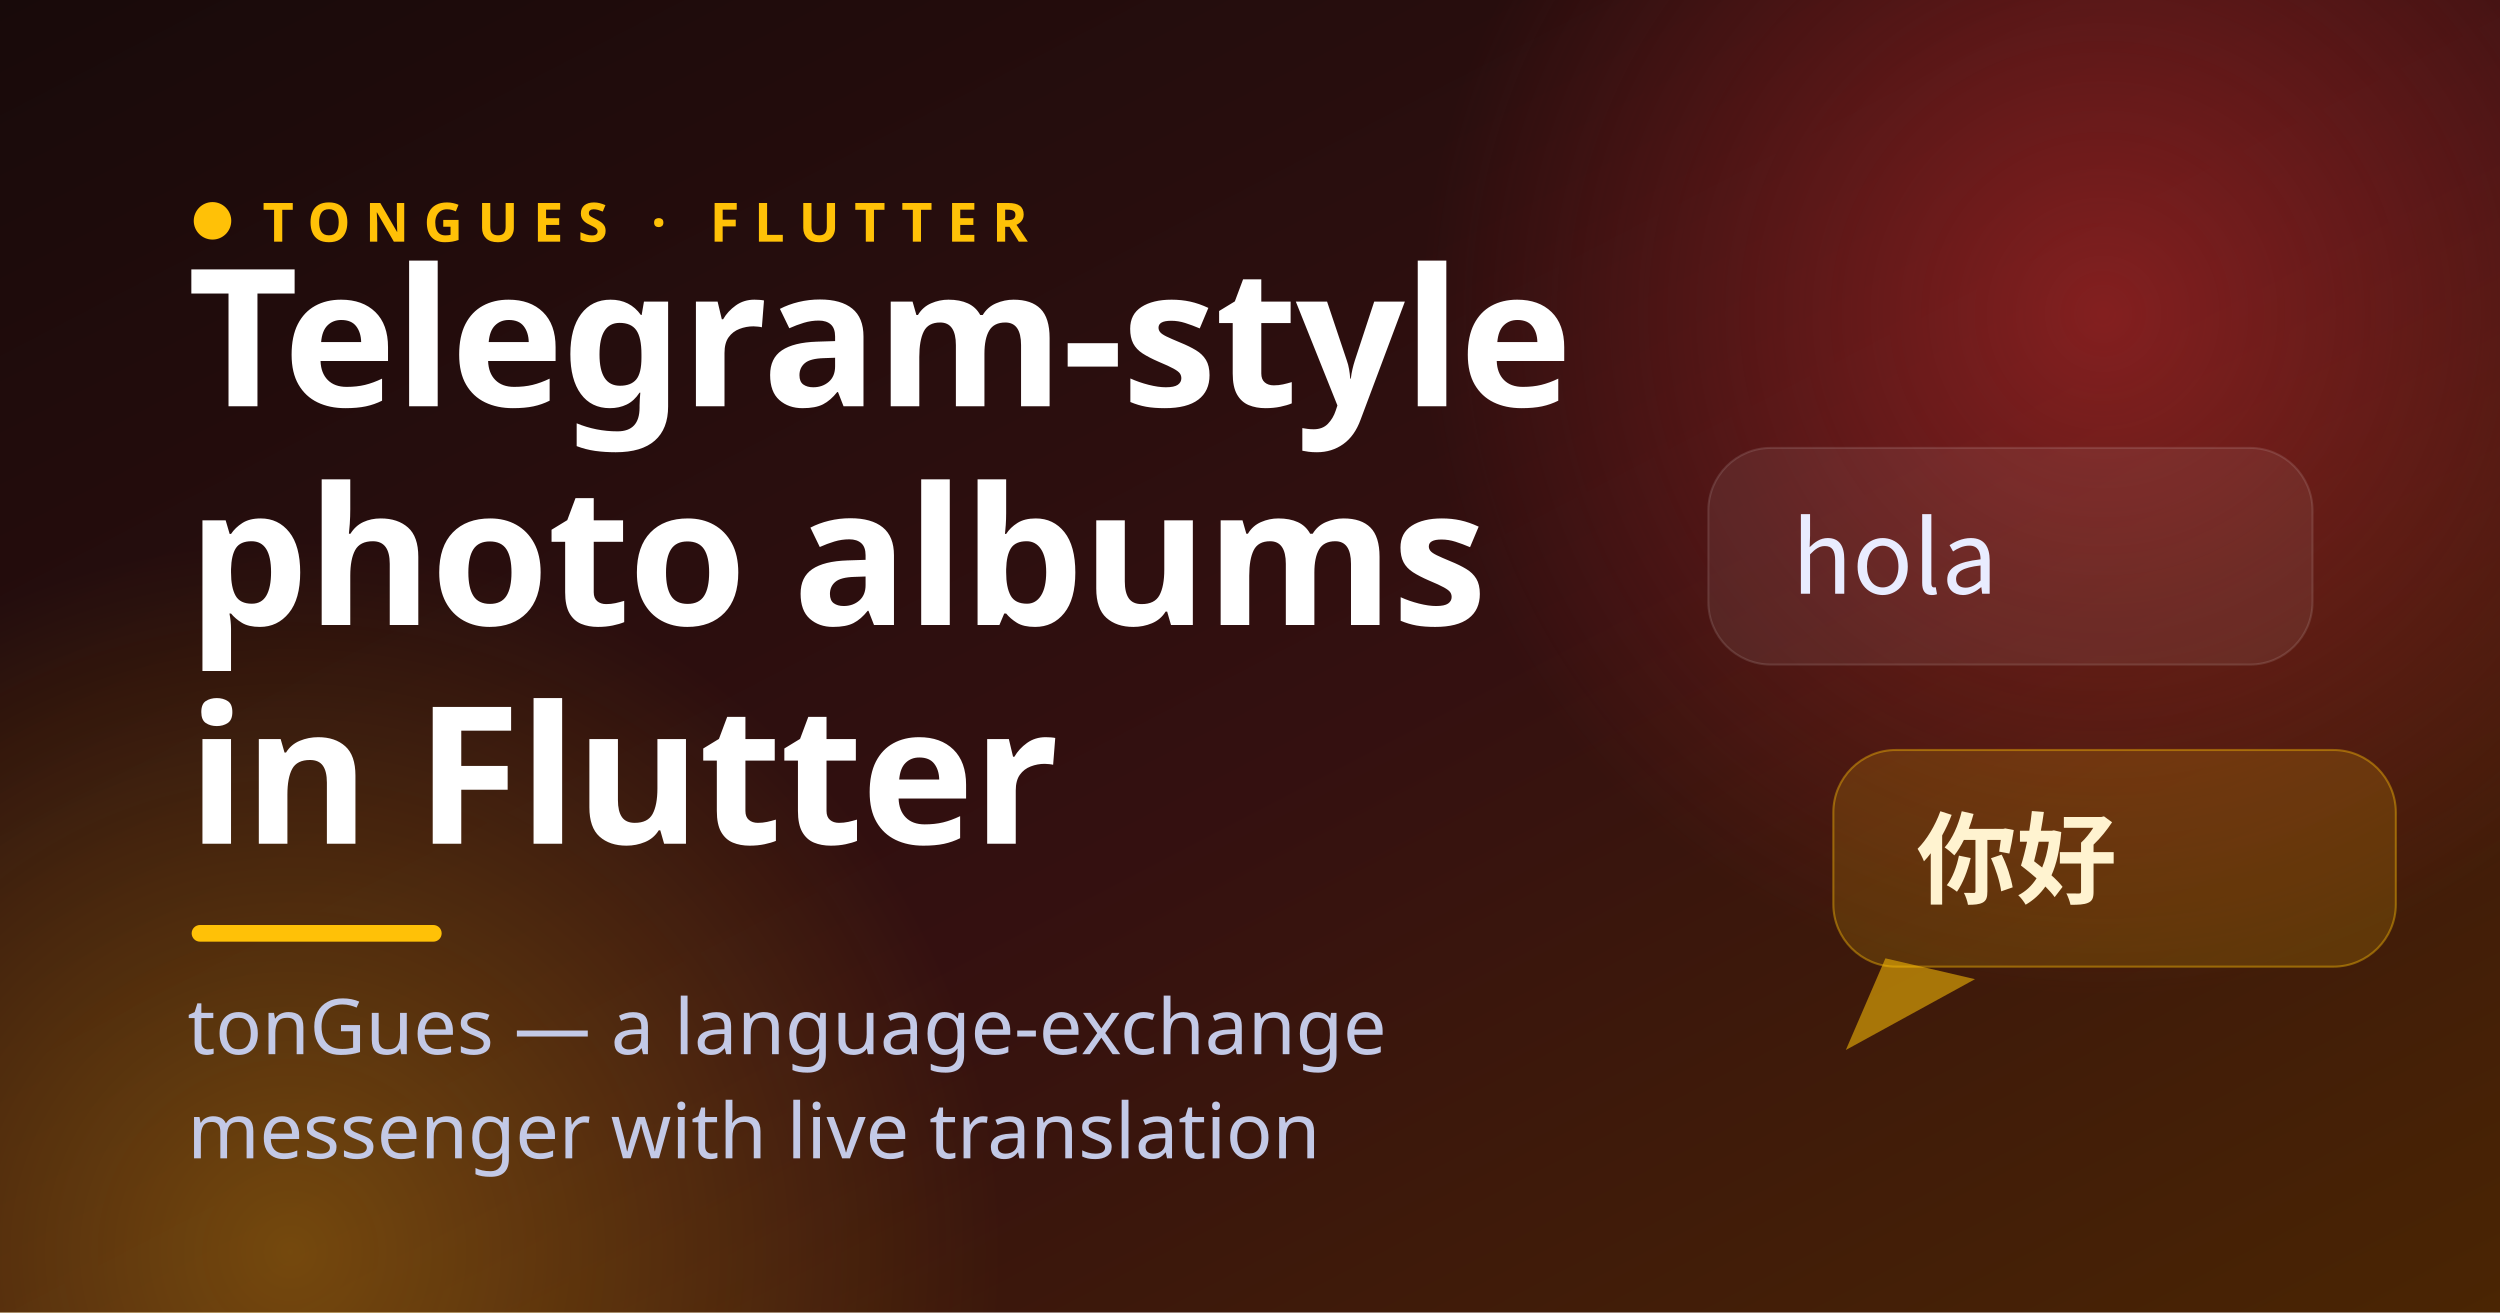
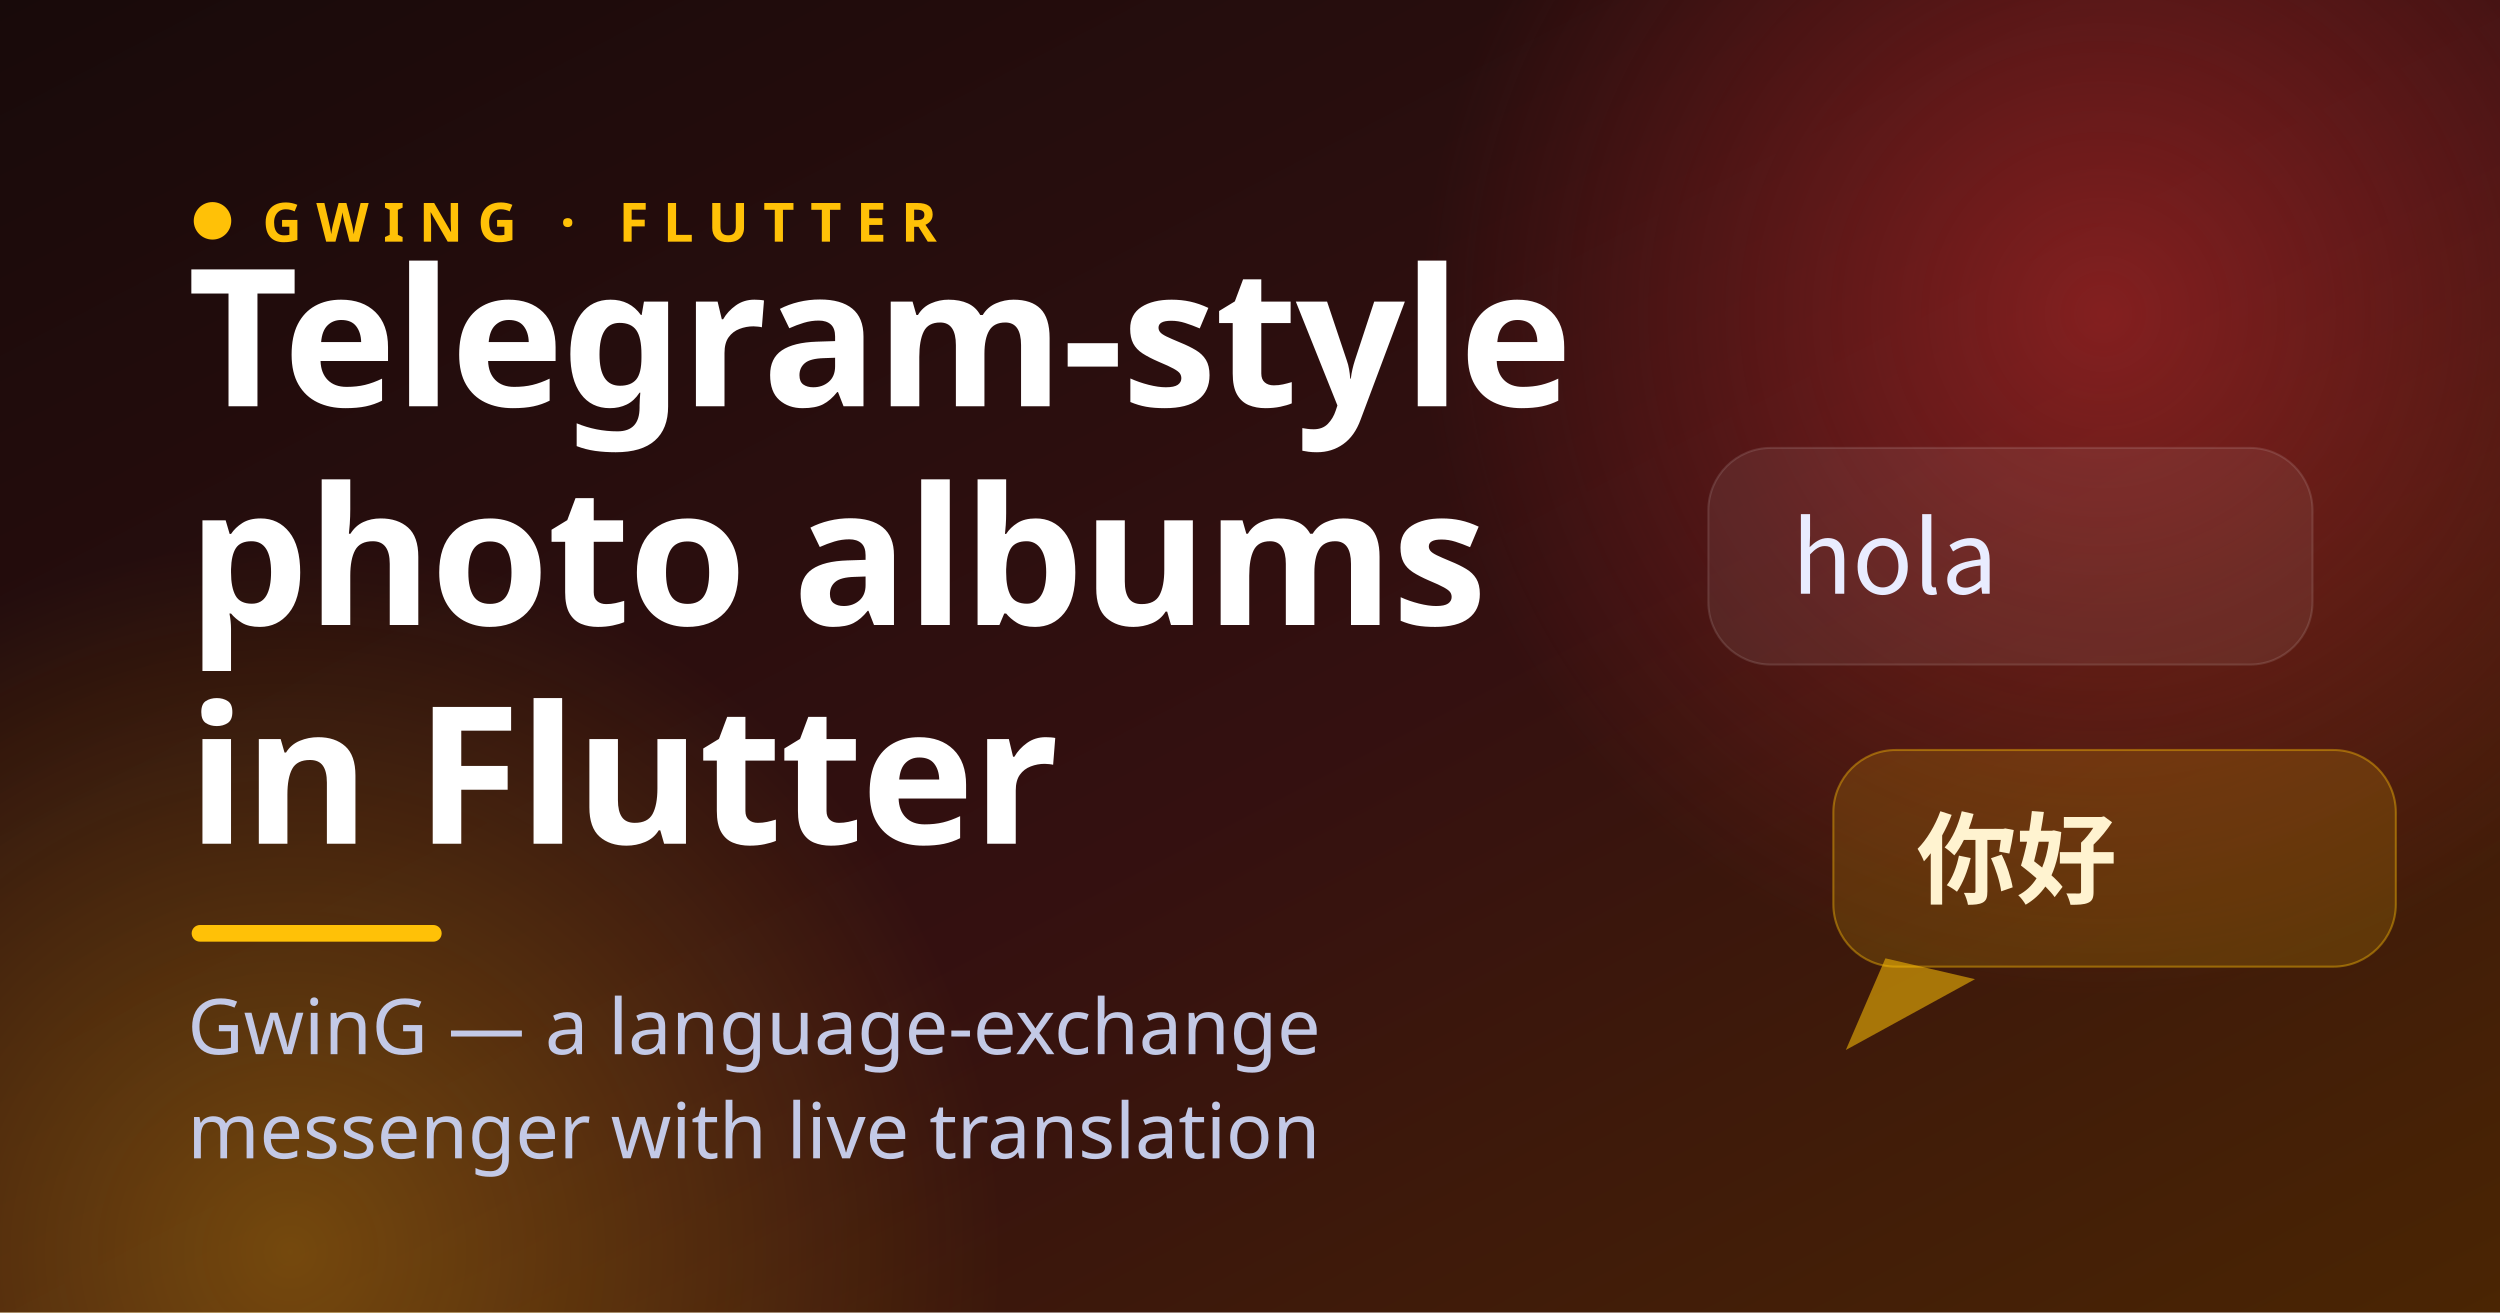
<svg xmlns="http://www.w3.org/2000/svg" width="1200" height="630" viewBox="0 0 1200 630">
  <defs>
    <linearGradient id="bg" x1="0%" y1="0%" x2="100%" y2="100%">
      <stop offset="0%" stop-color="#180a0a" />
      <stop offset="55%" stop-color="#341010" />
      <stop offset="100%" stop-color="#4a2503" />
    </linearGradient>
    <radialGradient id="glow" cx="50%" cy="50%" r="50%">
      <stop offset="0%" stop-color="#d32f2f" stop-opacity="0.5" />
      <stop offset="100%" stop-color="#d32f2f" stop-opacity="0" />
    </radialGradient>
    <radialGradient id="glow2" cx="50%" cy="50%" r="50%">
      <stop offset="0%" stop-color="#ffc107" stop-opacity="0.32" />
      <stop offset="100%" stop-color="#ffc107" stop-opacity="0" />
    </radialGradient>
  </defs>
  <rect width="1200" height="630" fill="url(#bg)" />
  <circle cx="1010" cy="150" r="330" fill="url(#glow)" />
  <circle cx="140" cy="600" r="340" fill="url(#glow2)" />
  <g>
    <rect x="820" y="215" width="290" height="104" rx="30" fill="#ffffff" fill-opacity="0.07" stroke="#ffffff" stroke-opacity="0.12" />
    <text x="860" y="285" font-family="Noto Sans CJK SC, Noto Sans, sans-serif" font-size="48" font-weight="500" fill="#e9ecff">hola</text>
    <rect x="880" y="360" width="270" height="104" rx="30" fill="#ffc107" fill-opacity="0.16" stroke="#ffc107" stroke-opacity="0.4" />
    <text x="920" y="430" font-family="Noto Sans CJK SC, Noto Sans, sans-serif" font-size="48" font-weight="600" fill="#fff3d0">你好</text>
    <path d="M905 460 L886 504 L948 470 Z" fill="#ffc107" fill-opacity="0.55" />
  </g>
  <circle cx="102" cy="106" r="9" fill="#ffc107" />
-   <text x="126" y="116" font-family="Noto Sans, Liberation Sans, DejaVu Sans, sans-serif" font-size="26" font-weight="700" letter-spacing="7" fill="#ffc107">TONGUES · FLUTTER</text>
+   <text x="126" y="116" font-family="Noto Sans, Liberation Sans, DejaVu Sans, sans-serif" font-size="26" font-weight="700" letter-spacing="7" fill="#ffc107">GWING · FLUTTER</text>
  <text x="90" y="195" font-family="Noto Sans, Liberation Sans, DejaVu Sans, sans-serif" font-size="92" font-weight="800" fill="#ffffff" letter-spacing="-1">Telegram-style</text>
  <text x="90" y="300" font-family="Noto Sans, Liberation Sans, DejaVu Sans, sans-serif" font-size="92" font-weight="800" fill="#ffffff" letter-spacing="-1">photo albums</text>
  <text x="90" y="405" font-family="Noto Sans, Liberation Sans, DejaVu Sans, sans-serif" font-size="92" font-weight="800" fill="#ffffff" letter-spacing="-1">in Flutter</text>
  <rect x="92" y="444" width="120" height="8" rx="4" fill="#ffc107" />
-   <text x="90" y="506" font-family="Noto Sans, Liberation Sans, DejaVu Sans, sans-serif" font-size="37" font-weight="400" fill="#c3c9e6">tonGues — a language-exchange</text>
+   <text x="90" y="506" font-family="Noto Sans, Liberation Sans, DejaVu Sans, sans-serif" font-size="37" font-weight="400" fill="#c3c9e6">GwinG — a language-exchange</text>
  <text x="90" y="556" font-family="Noto Sans, Liberation Sans, DejaVu Sans, sans-serif" font-size="37" font-weight="400" fill="#c3c9e6">messenger with live translation</text>
</svg>
